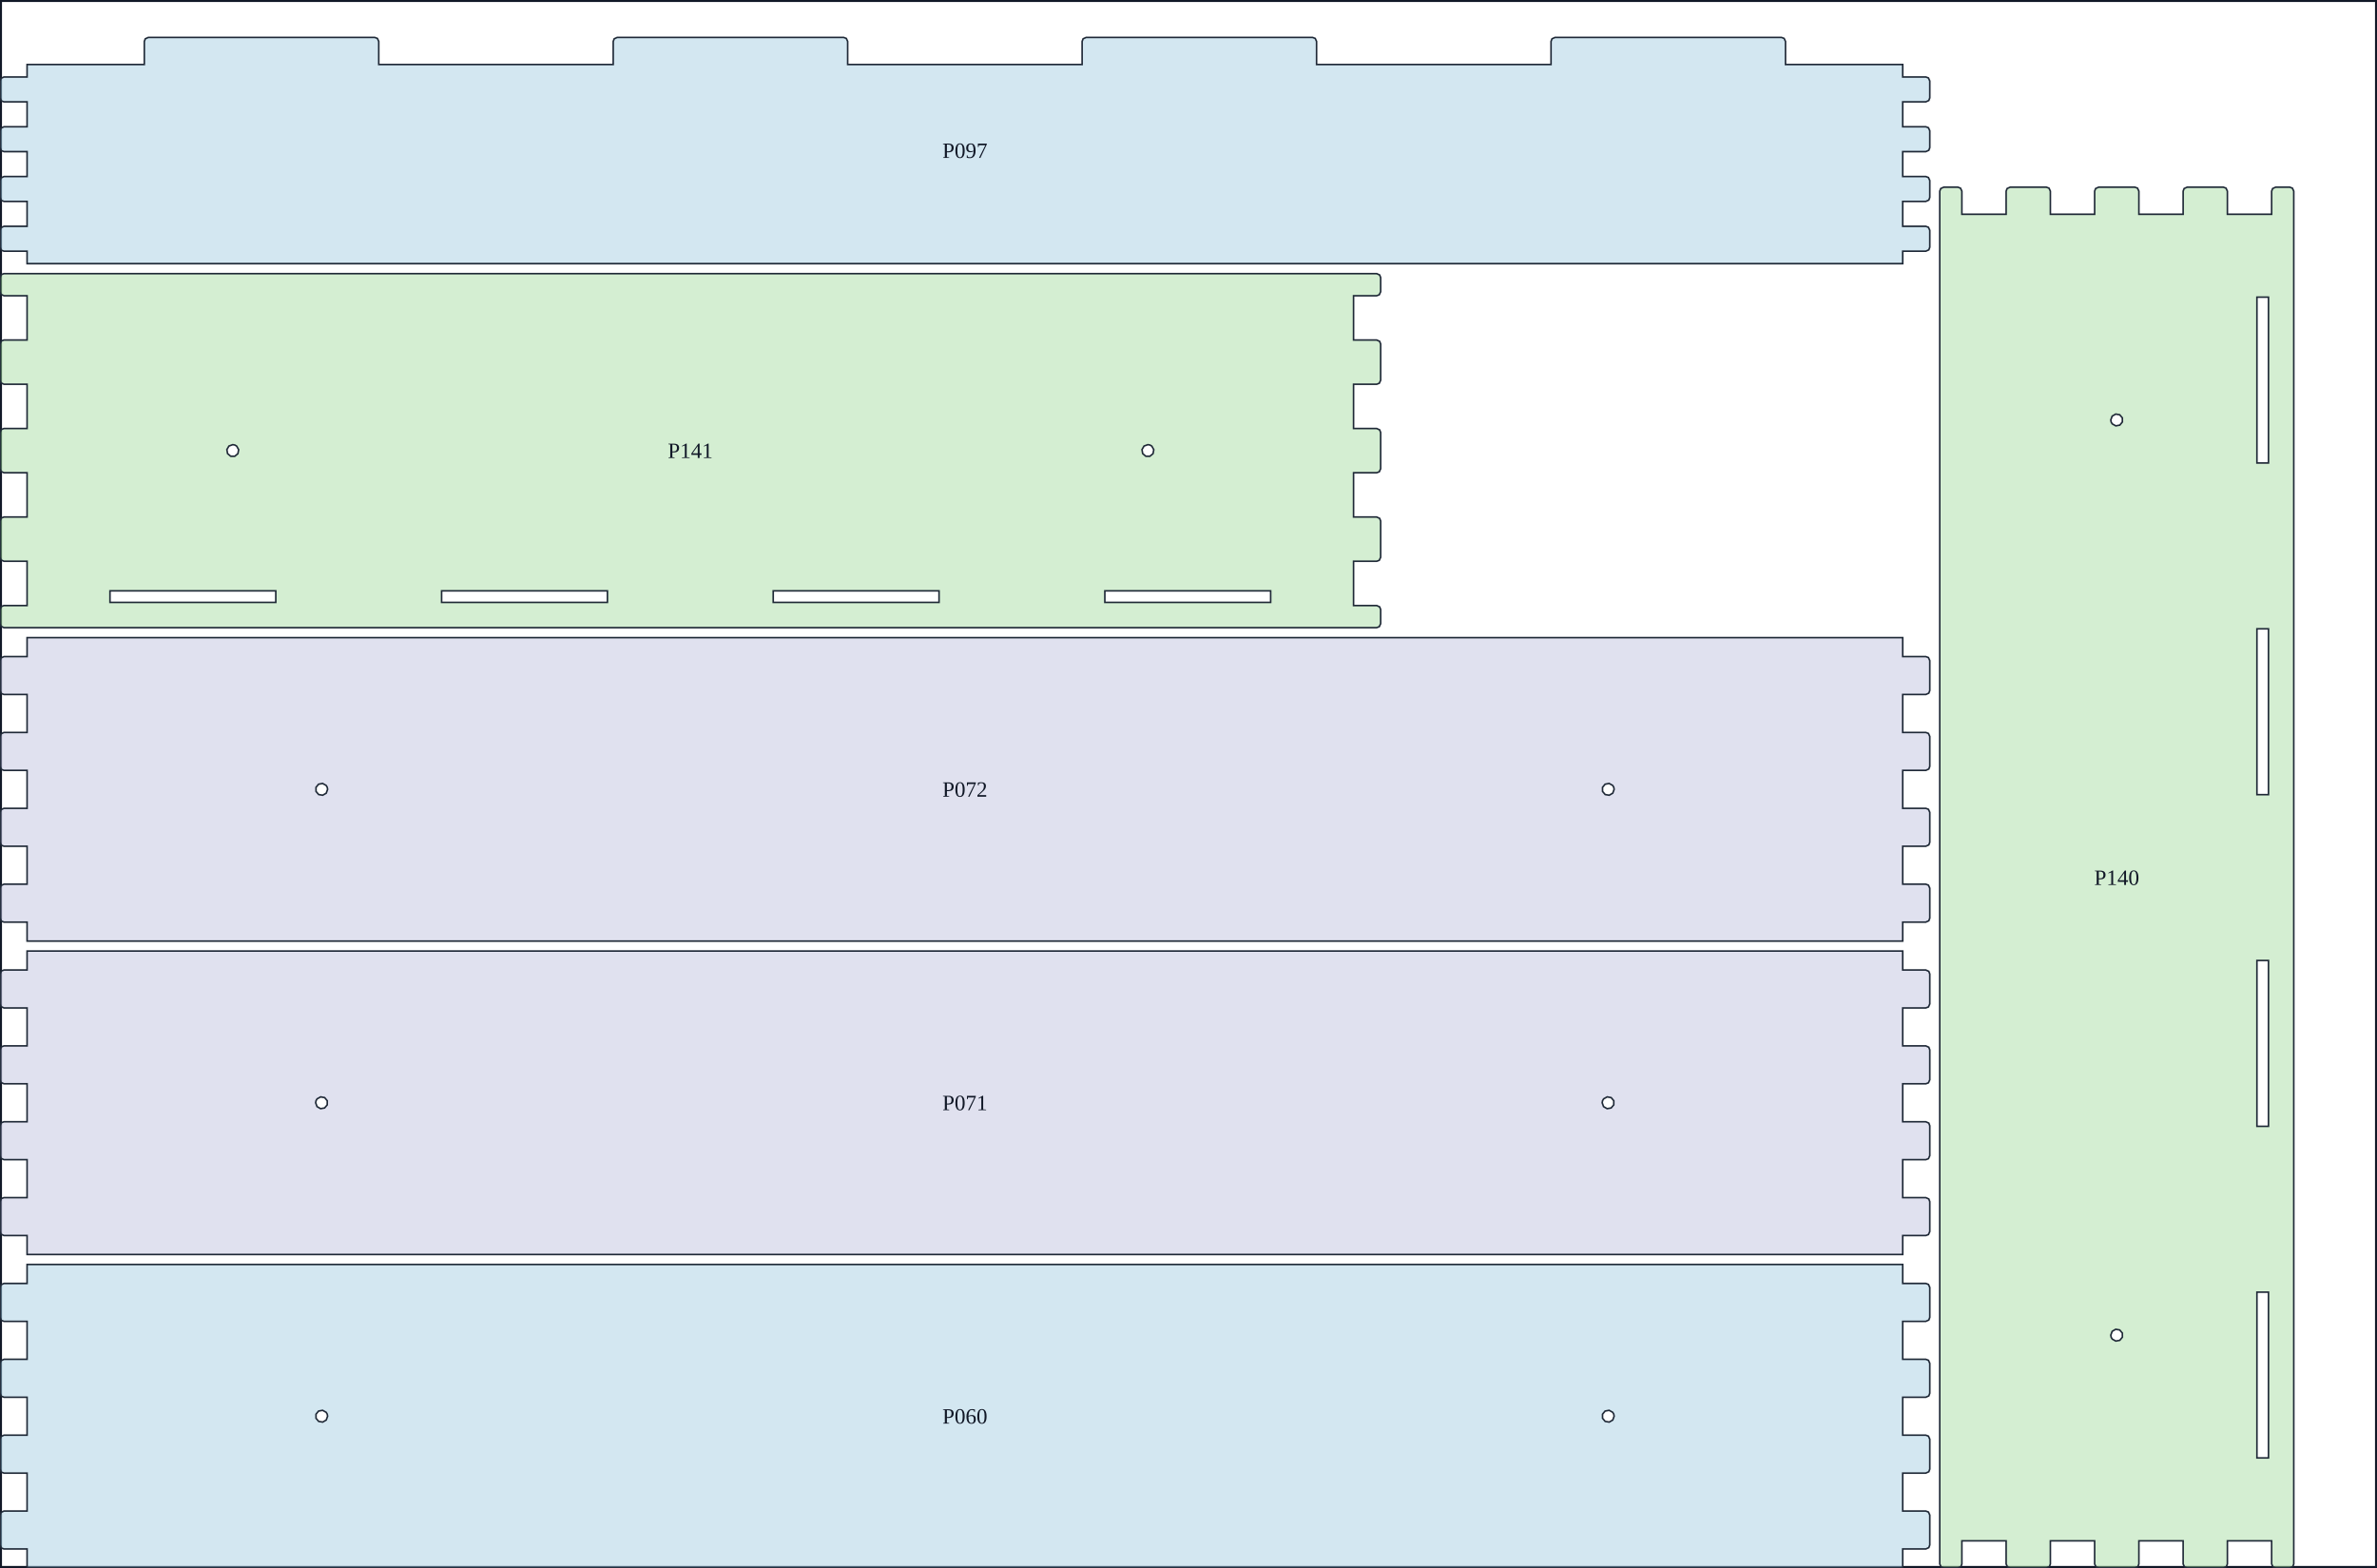
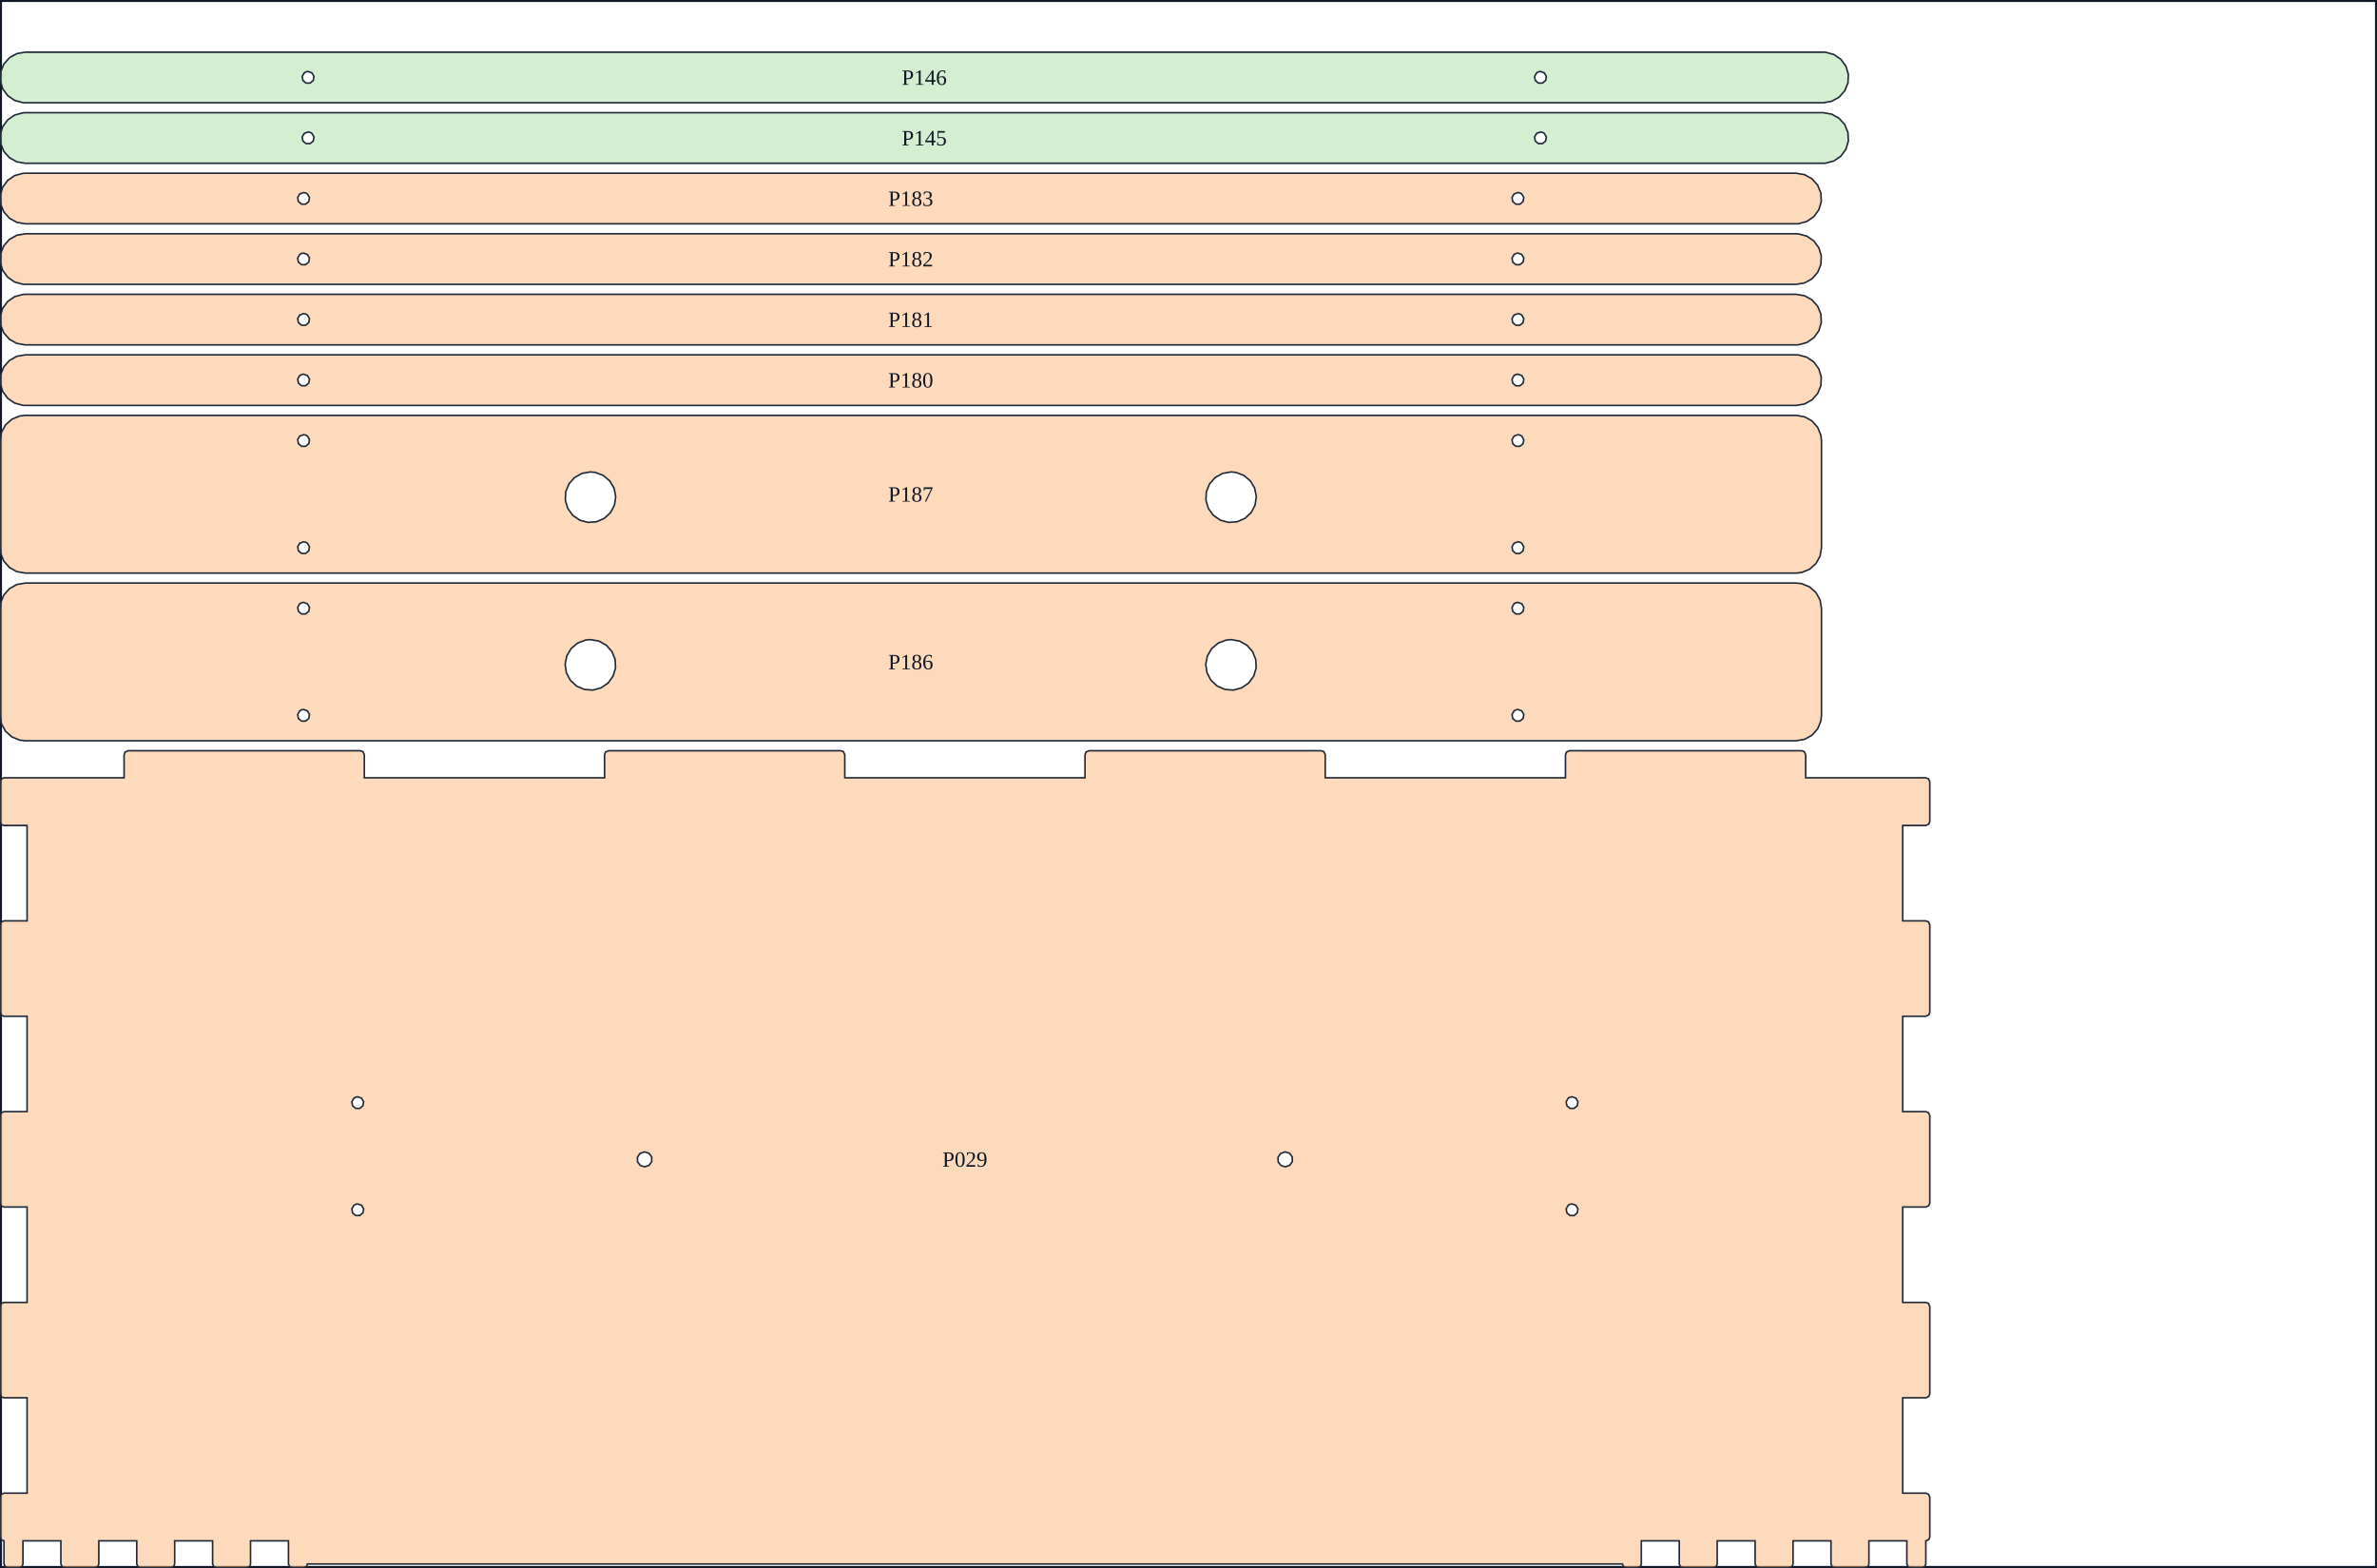
<svg xmlns="http://www.w3.org/2000/svg" width="1193.8mm" height="787.4mm" viewBox="0 0 1193.8 787.4">
  <rect width="1193.8" height="787.4" fill="white" stroke="#111827" stroke-width="2" />
  <g transform="translate(0 787.4) scale(1 -1)">
-     <path d="M 2.000 9.525 L 13.600 9.525 L 13.600 0.000 L 955.600 0.000 L 955.600 9.525 L 967.200 9.525 L 968.706 10.209 L 969.200 11.525 L 969.200 26.575 L 968.516 28.081 L 967.200 28.575 L 955.600 28.575 L 955.600 47.625 L 967.200 47.625 L 968.706 48.309 L 969.200 49.625 L 969.200 64.675 L 968.516 66.181 L 967.200 66.675 L 955.600 66.675 L 955.600 85.725 L 967.200 85.725 L 968.706 86.409 L 969.200 87.725 L 969.200 102.775 L 968.516 104.281 L 967.200 104.775 L 955.600 104.775 L 955.600 123.825 L 967.200 123.825 L 968.706 124.509 L 969.200 125.825 L 969.200 140.875 L 968.516 142.381 L 967.200 142.875 L 955.600 142.875 L 955.600 152.400 L 13.600 152.400 L 13.600 142.875 L 2.000 142.875 L 0.494 142.191 L 0.000 140.875 L 0.000 125.825 L 0.684 124.319 L 2.000 123.825 L 13.600 123.825 L 13.600 104.775 L 2.000 104.775 L 0.494 104.091 L 0.000 102.775 L 0.000 87.725 L 0.684 86.219 L 2.000 85.725 L 13.600 85.725 L 13.600 66.675 L 2.000 66.675 L 0.494 65.991 L 0.000 64.675 L 0.000 49.625 L 0.684 48.119 L 2.000 47.625 L 13.600 47.625 L 13.600 28.575 L 2.000 28.575 L 0.494 27.891 L 0.000 26.575 L 0.000 11.525 L 0.684 10.019 L 2.000 9.525 Z M 164.533 76.200 L 163.835 74.276 L 162.065 73.247 L 160.048 73.594 L 158.722 75.153 L 158.705 77.200 L 160.005 78.782 L 162.017 79.161 L 163.803 78.162 L 164.345 77.247 L 164.533 76.200 Z M 810.667 76.200 L 809.968 74.276 L 808.198 73.247 L 806.181 73.594 L 804.855 75.153 L 804.838 77.200 L 806.138 78.782 L 808.150 79.161 L 809.936 78.162 L 810.478 77.247 L 810.667 76.200 Z" fill="#9ecae1" fill-opacity="0.45" fill-rule="evenodd" stroke="#1f2937" stroke-width="0.8" />
-     <path d="M 967.200 166.925 L 955.600 166.925 L 955.600 157.400 L 13.600 157.400 L 13.600 166.925 L 2.000 166.925 L 0.494 167.609 L 0.000 168.925 L 0.000 183.975 L 0.684 185.481 L 2.000 185.975 L 13.600 185.975 L 13.600 205.025 L 2.000 205.025 L 0.494 205.709 L 0.000 207.025 L 0.000 222.075 L 0.684 223.581 L 2.000 224.075 L 13.600 224.075 L 13.600 243.125 L 2.000 243.125 L 0.494 243.809 L 0.000 245.125 L 0.000 260.175 L 0.684 261.681 L 2.000 262.175 L 13.600 262.175 L 13.600 281.225 L 2.000 281.225 L 0.494 281.909 L 0.000 283.225 L 0.000 298.275 L 0.684 299.781 L 2.000 300.275 L 13.600 300.275 L 13.600 309.800 L 955.600 309.800 L 955.600 300.275 L 967.200 300.275 L 968.706 299.591 L 969.200 298.275 L 969.200 283.225 L 968.516 281.719 L 967.200 281.225 L 955.600 281.225 L 955.600 262.175 L 967.200 262.175 L 968.706 261.491 L 969.200 260.175 L 969.200 245.125 L 968.516 243.619 L 967.200 243.125 L 955.600 243.125 L 955.600 224.075 L 967.200 224.075 L 968.706 223.391 L 969.200 222.075 L 969.200 207.025 L 968.516 205.519 L 967.200 205.025 L 955.600 205.025 L 955.600 185.975 L 967.200 185.975 L 968.706 185.291 L 969.200 183.975 L 969.200 168.925 L 968.516 167.419 L 967.200 166.925 Z M 804.667 233.600 L 805.365 231.676 L 807.135 230.647 L 809.152 230.994 L 810.478 232.553 L 810.495 234.600 L 809.195 236.182 L 807.183 236.561 L 805.397 235.562 L 804.855 234.647 L 804.667 233.600 Z M 158.533 233.600 L 159.232 231.676 L 161.002 230.647 L 163.019 230.994 L 164.345 232.553 L 164.362 234.600 L 163.062 236.182 L 161.050 236.561 L 159.264 235.562 L 158.722 234.647 L 158.533 233.600 Z" fill="#bcbddc" fill-opacity="0.45" fill-rule="evenodd" stroke="#1f2937" stroke-width="0.8" />
-     <path d="M 2.000 324.325 L 13.600 324.325 L 13.600 314.800 L 955.600 314.800 L 955.600 324.325 L 967.200 324.325 L 968.706 325.009 L 969.200 326.325 L 969.200 341.375 L 968.516 342.881 L 967.200 343.375 L 955.600 343.375 L 955.600 362.425 L 967.200 362.425 L 968.706 363.109 L 969.200 364.425 L 969.200 379.475 L 968.516 380.981 L 967.200 381.475 L 955.600 381.475 L 955.600 400.525 L 967.200 400.525 L 968.706 401.209 L 969.200 402.525 L 969.200 417.575 L 968.516 419.081 L 967.200 419.575 L 955.600 419.575 L 955.600 438.625 L 967.200 438.625 L 968.706 439.309 L 969.200 440.625 L 969.200 455.675 L 968.516 457.181 L 967.200 457.675 L 955.600 457.675 L 955.600 467.200 L 13.600 467.200 L 13.600 457.675 L 2.000 457.675 L 0.494 456.991 L 0.000 455.675 L 0.000 440.625 L 0.684 439.119 L 2.000 438.625 L 13.600 438.625 L 13.600 419.575 L 2.000 419.575 L 0.494 418.891 L 0.000 417.575 L 0.000 402.525 L 0.684 401.019 L 2.000 400.525 L 13.600 400.525 L 13.600 381.475 L 2.000 381.475 L 0.494 380.791 L 0.000 379.475 L 0.000 364.425 L 0.684 362.919 L 2.000 362.425 L 13.600 362.425 L 13.600 343.375 L 2.000 343.375 L 0.494 342.691 L 0.000 341.375 L 0.000 326.325 L 0.684 324.819 L 2.000 324.325 Z M 164.533 391.000 L 163.835 389.076 L 162.065 388.047 L 160.048 388.394 L 158.722 389.953 L 158.705 392.000 L 160.005 393.582 L 162.017 393.961 L 163.803 392.962 L 164.345 392.047 L 164.533 391.000 Z M 810.667 391.000 L 809.968 389.076 L 808.198 388.047 L 806.181 388.394 L 804.855 389.953 L 804.838 392.000 L 806.138 393.582 L 808.150 393.961 L 809.936 392.962 L 810.478 392.047 L 810.667 391.000 Z" fill="#bcbddc" fill-opacity="0.45" fill-rule="evenodd" stroke="#1f2937" stroke-width="0.8" />
-     <path d="M 1150.000 0.000 L 1151.506 0.684 L 1152.000 2.000 L 1152.000 691.400 L 1151.316 692.906 L 1150.000 693.400 L 1142.888 693.400 L 1141.381 692.716 L 1140.888 691.400 L 1140.888 679.800 L 1118.663 679.800 L 1118.663 691.400 L 1117.978 692.906 L 1116.663 693.400 L 1098.438 693.400 L 1096.931 692.716 L 1096.438 691.400 L 1096.438 679.800 L 1074.213 679.800 L 1074.213 691.400 L 1073.528 692.906 L 1072.213 693.400 L 1053.988 693.400 L 1052.481 692.716 L 1051.988 691.400 L 1051.988 679.800 L 1029.763 679.800 L 1029.763 691.400 L 1029.078 692.906 L 1027.763 693.400 L 1009.538 693.400 L 1008.031 692.716 L 1007.538 691.400 L 1007.538 679.800 L 985.313 679.800 L 985.313 691.400 L 984.628 692.906 L 983.313 693.400 L 976.200 693.400 L 974.694 692.716 L 974.200 691.400 L 974.200 2.000 L 974.884 0.494 L 976.200 0.000 L 983.312 0.000 L 984.819 0.684 L 985.313 2.000 L 985.312 13.600 L 1007.538 13.600 L 1007.538 2.000 L 1008.222 0.494 L 1009.538 0.000 L 1027.763 0.000 L 1029.269 0.684 L 1029.763 2.000 L 1029.763 13.600 L 1051.987 13.600 L 1051.988 2.000 L 1052.672 0.494 L 1053.988 0.000 L 1072.213 0.000 L 1073.719 0.684 L 1074.213 2.000 L 1074.213 13.600 L 1096.438 13.600 L 1096.438 2.000 L 1097.122 0.494 L 1098.438 0.000 L 1116.663 0.000 L 1118.169 0.684 L 1118.663 2.000 L 1118.663 13.600 L 1140.888 13.600 L 1140.888 2.000 L 1141.572 0.494 L 1142.888 0.000 L 1150.000 0.000 Z M 1139.300 638.162 L 1139.300 554.887 L 1133.500 554.887 L 1133.500 638.162 L 1139.300 638.162 Z M 1139.300 471.612 L 1139.300 388.337 L 1133.500 388.337 L 1133.500 471.612 L 1139.300 471.612 Z M 1060.100 576.500 L 1060.798 578.424 L 1062.568 579.453 L 1064.586 579.106 L 1065.912 577.547 L 1065.928 575.500 L 1064.628 573.918 L 1062.617 573.539 L 1060.830 574.538 L 1060.288 575.453 L 1060.100 576.500 Z M 1139.300 305.062 L 1139.300 221.787 L 1133.500 221.787 L 1133.500 305.062 L 1139.300 305.062 Z M 1139.300 138.512 L 1139.300 55.237 L 1134.950 55.237 L 1133.500 55.237 L 1133.500 138.512 L 1139.300 138.512 Z M 1060.100 116.900 L 1060.798 118.824 L 1062.568 119.853 L 1064.586 119.506 L 1065.912 117.947 L 1065.928 115.900 L 1064.628 114.318 L 1062.617 113.939 L 1060.830 114.938 L 1060.288 115.853 L 1060.100 116.900 Z" fill="#a1d99b" fill-opacity="0.45" fill-rule="evenodd" stroke="#1f2937" stroke-width="0.8" />
-     <path d="M 693.400 474.200 L 692.716 472.694 L 691.400 472.200 L 2.000 472.200 L 0.494 472.884 L 0.000 474.200 L 0.000 481.313 L 0.684 482.819 L 2.000 483.313 L 13.600 483.313 L 13.600 505.538 L 2.000 505.538 L 0.494 506.222 L 0.000 507.538 L 0.000 525.763 L 0.684 527.269 L 2.000 527.763 L 13.600 527.763 L 13.600 549.988 L 2.000 549.988 L 0.494 550.672 L 0.000 551.988 L 0.000 570.213 L 0.684 571.719 L 2.000 572.213 L 13.600 572.213 L 13.600 594.438 L 2.000 594.438 L 0.494 595.122 L 0.000 596.438 L 0.000 614.663 L 0.684 616.169 L 2.000 616.663 L 13.600 616.663 L 13.600 638.888 L 2.000 638.888 L 0.494 639.572 L 0.000 640.888 L 0.000 648.000 L 0.684 649.506 L 2.000 650.000 L 691.400 650.000 L 692.906 649.316 L 693.400 648.000 L 693.400 640.888 L 692.716 639.381 L 691.400 638.888 L 679.800 638.888 L 679.800 616.663 L 691.400 616.663 L 692.906 615.978 L 693.400 614.663 L 693.400 596.438 L 692.716 594.931 L 691.400 594.438 L 679.800 594.438 L 679.800 572.213 L 691.400 572.213 L 692.906 571.528 L 693.400 570.213 L 693.400 551.988 L 692.716 550.481 L 691.400 549.988 L 679.800 549.988 L 679.800 527.763 L 691.400 527.763 L 692.906 527.078 L 693.400 525.763 L 693.400 507.538 L 692.716 506.031 L 691.400 505.538 L 679.800 505.538 L 679.800 483.313 L 691.400 483.313 L 692.906 482.628 L 693.400 481.313 L 693.400 474.200 Z M 55.238 484.900 L 138.513 484.900 L 138.513 490.700 L 55.238 490.700 L 55.238 484.900 Z M 221.788 484.900 L 305.062 484.900 L 305.062 490.700 L 221.788 490.700 L 221.788 484.900 Z M 116.900 564.100 L 114.976 563.402 L 113.947 561.632 L 114.294 559.614 L 115.853 558.288 L 117.900 558.272 L 119.482 559.572 L 119.861 561.583 L 118.862 563.370 L 117.947 563.912 L 116.900 564.100 Z M 388.337 484.900 L 471.612 484.900 L 471.612 490.700 L 388.337 490.700 L 388.337 484.900 Z M 554.887 484.900 L 638.162 484.900 L 638.162 489.250 L 638.162 490.700 L 554.887 490.700 L 554.887 484.900 Z M 576.500 564.100 L 574.576 563.402 L 573.547 561.632 L 573.894 559.614 L 575.453 558.288 L 577.500 558.272 L 579.082 559.572 L 579.461 561.583 L 578.462 563.370 L 577.547 563.912 L 576.500 564.100 Z" fill="#a1d99b" fill-opacity="0.45" fill-rule="evenodd" stroke="#1f2937" stroke-width="0.8" />
-     <path d="M 967.200 723.750 L 955.600 723.750 L 955.600 736.250 L 967.200 736.250 L 968.706 736.934 L 969.200 738.250 L 969.200 746.750 L 968.516 748.256 L 967.200 748.750 L 955.600 748.750 L 955.600 755.000 L 896.725 755.000 L 896.725 766.600 L 896.041 768.106 L 894.725 768.600 L 780.975 768.600 L 779.469 767.916 L 778.975 766.600 L 778.975 755.000 L 661.225 755.000 L 661.225 766.600 L 660.541 768.106 L 659.225 768.600 L 545.475 768.600 L 543.969 767.916 L 543.475 766.600 L 543.475 755.000 L 425.725 755.000 L 425.725 766.600 L 425.041 768.106 L 423.725 768.600 L 309.975 768.600 L 308.469 767.916 L 307.975 766.600 L 307.975 755.000 L 190.225 755.000 L 190.225 766.600 L 189.541 768.106 L 188.225 768.600 L 74.475 768.600 L 72.969 767.916 L 72.475 766.600 L 72.475 755.000 L 13.600 755.000 L 13.600 748.750 L 2.000 748.750 L 0.494 748.066 L 0.000 746.750 L 0.000 738.250 L 0.684 736.744 L 2.000 736.250 L 13.600 736.250 L 13.600 723.750 L 2.000 723.750 L 0.494 723.066 L 0.000 721.750 L 0.000 713.250 L 0.684 711.744 L 2.000 711.250 L 13.600 711.250 L 13.600 698.750 L 2.000 698.750 L 0.494 698.066 L 0.000 696.750 L 0.000 688.250 L 0.684 686.744 L 2.000 686.250 L 13.600 686.250 L 13.600 673.750 L 2.000 673.750 L 0.494 673.066 L 0.000 671.750 L 0.000 663.250 L 0.684 661.744 L 2.000 661.250 L 13.600 661.250 L 13.600 655.000 L 955.600 655.000 L 955.600 661.250 L 967.200 661.250 L 968.706 661.934 L 969.200 663.250 L 969.200 671.750 L 968.516 673.256 L 967.200 673.750 L 955.600 673.750 L 955.600 686.250 L 967.200 686.250 L 968.706 686.934 L 969.200 688.250 L 969.200 696.750 L 968.516 698.256 L 967.200 698.750 L 955.600 698.750 L 955.600 711.250 L 967.200 711.250 L 968.706 711.934 L 969.200 713.250 L 969.200 721.750 L 968.516 723.256 L 967.200 723.750 Z" fill="#9ecae1" fill-opacity="0.45" fill-rule="evenodd" stroke="#1f2937" stroke-width="0.8" />
+     <path d="M 965.200 0.000 L 966.706 0.684 L 967.200 2.000 L 967.200 13.600 L 968.706 14.284 L 969.200 15.600 L 969.200 35.550 L 968.516 37.056 L 967.200 37.550 L 955.600 37.550 L 955.600 85.450 L 967.200 85.450 L 968.706 86.134 L 969.200 87.450 L 969.200 131.350 L 968.516 132.856 L 967.200 133.350 L 955.600 133.350 L 955.600 181.250 L 967.200 181.250 L 968.706 181.934 L 969.200 183.250 L 969.200 227.150 L 968.516 228.656 L 967.200 229.150 L 955.600 229.150 L 955.600 277.050 L 967.200 277.050 L 968.706 277.734 L 969.200 279.050 L 969.200 322.950 L 968.516 324.456 L 967.200 324.950 L 955.600 324.950 L 955.600 372.850 L 967.200 372.850 L 968.706 373.534 L 969.200 374.850 L 969.200 394.800 L 968.516 396.306 L 967.200 396.800 L 906.875 396.800 L 906.875 408.400 L 906.191 409.906 L 904.875 410.400 L 788.225 410.400 L 786.719 409.716 L 786.225 408.400 L 786.225 396.800 L 665.575 396.800 L 665.575 408.400 L 664.891 409.906 L 663.575 410.400 L 546.925 410.400 L 545.419 409.716 L 544.925 408.400 L 544.925 396.800 L 424.275 396.800 L 424.275 408.400 L 423.591 409.906 L 422.275 410.400 L 305.625 410.400 L 304.119 409.716 L 303.625 408.400 L 303.625 396.800 L 182.975 396.800 L 182.975 408.400 L 182.291 409.906 L 180.975 410.400 L 64.325 410.400 L 62.819 409.716 L 62.325 408.400 L 62.325 396.800 L 2.000 396.800 L 0.494 396.116 L 0.000 394.800 L 0.000 374.850 L 0.684 373.344 L 2.000 372.850 L 13.600 372.850 L 13.600 324.950 L 2.000 324.950 L 0.494 324.266 L 0.000 322.950 L 0.000 279.050 L 0.684 277.544 L 2.000 277.050 L 13.600 277.050 L 13.600 229.150 L 2.000 229.150 L 0.494 228.466 L 0.000 227.150 L 0.000 183.250 L 0.684 181.744 L 2.000 181.250 L 13.600 181.250 L 13.600 133.350 L 2.000 133.350 L 0.494 132.666 L 0.000 131.350 L 0.000 87.450 L 0.684 85.944 L 2.000 85.450 L 13.600 85.450 L 13.600 37.550 L 2.000 37.550 L 0.494 36.866 L 0.000 35.550 L 0.000 15.600 L 0.684 14.094 L 2.000 13.600 L 2.000 2.000 L 2.684 0.494 L 4.000 0.000 L 9.525 0.000 L 11.031 0.684 L 11.525 2.000 L 11.525 13.600 L 30.575 13.600 L 30.575 2.000 L 31.259 0.494 L 32.575 0.000 L 47.625 0.000 L 49.131 0.684 L 49.625 2.000 L 49.625 13.600 L 68.675 13.600 L 68.675 2.000 L 69.359 0.494 L 70.675 0.000 L 85.725 0.000 L 87.231 0.684 L 87.725 2.000 L 87.725 13.600 L 106.775 13.600 L 106.775 2.000 L 107.459 0.494 L 108.775 0.000 L 123.825 0.000 L 125.331 0.684 L 125.825 2.000 L 125.825 13.600 L 144.875 13.600 L 144.875 2.000 L 145.559 0.494 L 146.875 0.000 L 152.400 0.000 L 153.906 0.684 L 154.400 2.000 L 814.800 2.000 L 815.484 0.494 L 816.800 0.000 L 822.325 0.000 L 823.831 0.684 L 824.325 2.000 L 824.325 13.600 L 843.375 13.600 L 843.375 2.000 L 844.059 0.494 L 845.375 0.000 L 860.425 0.000 L 861.931 0.684 L 862.425 2.000 L 862.425 13.600 L 881.475 13.600 L 881.475 2.000 L 882.159 0.494 L 883.475 0.000 L 898.525 0.000 L 900.031 0.684 L 900.525 2.000 L 900.525 13.600 L 919.575 13.600 L 919.575 2.000 L 920.259 0.494 L 921.575 0.000 L 936.625 0.000 L 938.131 0.684 L 938.625 2.000 L 938.625 13.600 L 957.675 13.600 L 957.675 2.000 L 958.359 0.494 L 959.675 0.000 L 965.200 0.000 Z M 789.533 182.800 L 791.458 182.102 L 792.486 180.332 L 792.140 178.314 L 790.580 176.988 L 788.533 176.972 L 786.952 178.272 L 786.573 180.283 L 787.572 182.070 L 788.487 182.612 L 789.533 182.800 Z M 645.467 208.950 L 647.654 208.246 L 649.020 206.398 L 649.052 204.100 L 647.737 202.216 L 645.570 201.451 L 643.364 202.095 L 641.948 203.904 L 641.853 206.200 L 643.115 208.121 L 645.467 208.950 Z M 789.533 236.600 L 791.458 235.902 L 792.486 234.132 L 792.140 232.114 L 790.580 230.788 L 788.533 230.772 L 786.952 232.072 L 786.573 234.083 L 787.572 235.870 L 788.487 236.412 L 789.533 236.600 Z M 323.733 208.950 L 325.921 208.246 L 327.287 206.398 L 327.318 204.100 L 326.004 202.216 L 323.837 201.451 L 321.631 202.095 L 320.214 203.904 L 320.119 206.200 L 321.381 208.121 L 323.733 208.950 Z M 179.667 182.800 L 181.591 182.102 L 182.619 180.332 L 182.273 178.314 L 180.713 176.988 L 178.666 176.972 L 177.085 178.272 L 176.706 180.283 L 177.705 182.070 L 178.620 182.612 L 179.667 182.800 Z M 179.667 236.600 L 181.591 235.902 L 182.619 234.132 L 182.273 232.114 L 180.713 230.788 L 178.666 230.772 L 177.085 232.072 L 176.706 234.083 L 177.705 235.870 L 178.620 236.412 L 179.667 236.600 Z" fill="#fdae6b" fill-opacity="0.45" fill-rule="evenodd" stroke="#1f2937" stroke-width="0.8" />
+     <path d="M 902.100 499.600 L 12.700 499.600 L 8.484 500.320 L 4.745 502.400 L 1.910 505.602 L 0.298 509.564 L 0.000 512.300 L 0.000 566.100 L 0.720 570.316 L 2.800 574.055 L 6.002 576.890 L 9.964 578.502 L 12.700 578.800 L 902.100 578.800 L 906.316 578.080 L 910.055 576.000 L 912.890 572.798 L 914.502 568.836 L 914.800 566.100 L 914.800 512.300 L 914.080 508.084 L 912.000 504.345 L 908.798 501.510 L 904.836 499.898 L 902.100 499.600 Z M 152.467 515.300 L 150.542 514.602 L 149.514 512.832 L 149.860 510.814 L 151.420 509.488 L 153.467 509.472 L 155.048 510.772 L 155.427 512.783 L 154.428 514.570 L 153.513 515.112 L 152.467 515.300 Z M 296.533 550.400 L 292.317 549.680 L 288.579 547.600 L 285.743 544.398 L 284.131 540.436 L 283.927 536.163 L 285.152 532.065 L 287.669 528.606 L 291.191 526.178 L 295.319 525.058 L 299.585 525.372 L 303.505 527.084 L 306.634 530.001 L 308.617 533.791 L 309.229 538.024 L 308.401 542.221 L 306.227 545.905 L 302.953 548.658 L 298.951 550.168 L 296.533 550.400 Z M 152.467 569.100 L 150.542 568.402 L 149.514 566.632 L 149.860 564.614 L 151.420 563.288 L 153.467 563.272 L 155.048 564.572 L 155.427 566.583 L 154.428 568.370 L 153.513 568.912 L 152.467 569.100 Z M 618.267 550.400 L 614.050 549.680 L 610.312 547.600 L 607.476 544.398 L 605.865 540.436 L 605.660 536.163 L 606.885 532.065 L 609.402 528.606 L 612.924 526.178 L 617.052 525.058 L 621.318 525.372 L 625.238 527.084 L 628.367 530.001 L 630.350 533.791 L 630.963 538.024 L 630.135 542.221 L 627.960 545.905 L 624.687 548.658 L 620.684 550.168 L 618.267 550.400 Z M 762.333 515.300 L 760.409 514.602 L 759.381 512.832 L 759.727 510.814 L 761.287 509.488 L 763.334 509.472 L 764.915 510.772 L 765.294 512.783 L 764.295 514.570 L 763.380 515.112 L 762.333 515.300 Z M 762.333 569.100 L 760.409 568.402 L 759.381 566.632 L 759.727 564.614 L 761.287 563.288 L 763.334 563.272 L 764.915 564.572 L 765.294 566.583 L 764.295 568.370 L 763.380 568.912 L 762.333 569.100 Z" fill="#fdae6b" fill-opacity="0.45" fill-rule="evenodd" stroke="#1f2937" stroke-width="0.8" />
+     <path d="M 12.700 415.400 L 902.100 415.400 L 906.316 416.120 L 910.055 418.200 L 912.890 421.402 L 914.502 425.364 L 914.800 428.100 L 914.800 481.900 L 914.080 486.116 L 912.000 489.855 L 908.798 492.690 L 904.836 494.302 L 902.100 494.600 L 12.700 494.600 L 8.484 493.880 L 4.745 491.800 L 1.910 488.598 L 0.298 484.636 L 0.000 481.900 L 0.000 428.100 L 0.720 423.884 L 2.800 420.145 L 6.002 417.310 L 9.964 415.698 L 12.700 415.400 Z M 762.333 431.100 L 764.258 430.402 L 765.286 428.632 L 764.940 426.614 L 763.380 425.288 L 761.333 425.272 L 759.752 426.572 L 759.373 428.583 L 760.372 430.370 L 761.287 430.912 L 762.333 431.100 Z M 618.267 466.200 L 622.483 465.480 L 626.221 463.400 L 629.057 460.198 L 630.669 456.236 L 630.873 451.963 L 629.648 447.865 L 627.131 444.406 L 623.609 441.978 L 619.481 440.858 L 615.215 441.172 L 611.295 442.884 L 608.166 445.801 L 606.183 449.591 L 605.571 453.824 L 606.399 458.021 L 608.573 461.705 L 611.847 464.458 L 615.849 465.968 L 618.267 466.200 Z M 762.333 484.900 L 764.258 484.202 L 765.286 482.432 L 764.940 480.414 L 763.380 479.088 L 761.333 479.072 L 759.752 480.372 L 759.373 482.383 L 760.372 484.170 L 761.287 484.712 L 762.333 484.900 Z M 296.533 466.200 L 300.750 465.480 L 304.488 463.400 L 307.324 460.198 L 308.935 456.236 L 309.140 451.963 L 307.915 447.865 L 305.398 444.406 L 301.876 441.978 L 297.748 440.858 L 293.482 441.172 L 289.562 442.884 L 286.433 445.801 L 284.450 449.591 L 283.837 453.824 L 284.665 458.021 L 286.840 461.705 L 290.113 464.458 L 294.116 465.968 L 296.533 466.200 Z M 152.467 431.100 L 154.391 430.402 L 155.419 428.632 L 155.073 426.614 L 153.513 425.288 L 151.466 425.272 L 149.885 426.572 L 149.506 428.583 L 150.505 430.370 L 151.420 430.912 L 152.467 431.100 Z M 152.467 484.900 L 154.391 484.202 L 155.419 482.432 L 155.073 480.414 L 153.513 479.088 L 151.466 479.072 L 149.885 480.372 L 149.506 482.383 L 150.505 484.170 L 151.420 484.712 L 152.467 484.900 Z" fill="#fdae6b" fill-opacity="0.45" fill-rule="evenodd" stroke="#1f2937" stroke-width="0.8" />
+     <path d="M 915.700 730.800 L 919.916 730.080 L 923.655 728.000 L 926.490 724.798 L 928.102 720.836 L 928.307 716.563 L 927.081 712.465 L 924.565 709.006 L 921.043 706.578 L 916.914 705.458 L 915.700 705.400 L 12.700 705.400 L 8.484 706.120 L 4.745 708.200 L 1.910 711.402 L 0.298 715.364 L 0.093 719.637 L 1.319 723.735 L 3.835 727.194 L 7.357 729.622 L 11.486 730.742 L 12.700 730.800 L 915.700 730.800 Z M 154.733 721.100 L 152.809 720.402 L 151.781 718.632 L 152.127 716.614 L 153.687 715.288 L 155.734 715.272 L 157.315 716.572 L 157.694 718.583 L 156.695 720.370 L 155.780 720.912 L 154.733 721.100 Z M 773.667 721.100 L 771.742 720.402 L 770.714 718.632 L 771.060 716.614 L 772.620 715.288 L 774.667 715.272 L 776.248 716.572 L 776.627 718.583 L 775.628 720.370 L 774.713 720.912 L 773.667 721.100 Z" fill="#a1d99b" fill-opacity="0.45" fill-rule="evenodd" stroke="#1f2937" stroke-width="0.8" />
+     <path d="M 12.700 761.200 L 8.484 760.480 L 4.745 758.400 L 1.910 755.198 L 0.298 751.236 L 0.093 746.963 L 1.319 742.865 L 3.835 739.406 L 7.357 736.978 L 11.486 735.858 L 12.700 735.800 L 915.700 735.800 L 919.916 736.520 L 923.655 738.600 L 926.490 741.802 L 928.102 745.764 L 928.307 750.037 L 927.081 754.135 L 924.565 757.594 L 921.043 760.022 L 916.914 761.142 L 915.700 761.200 L 12.700 761.200 Z M 773.667 751.500 L 775.591 750.802 L 776.619 749.032 L 776.273 747.014 L 774.713 745.688 L 772.666 745.672 L 771.085 746.972 L 770.706 748.983 L 771.705 750.770 L 772.620 751.312 L 773.667 751.500 Z M 154.733 751.500 L 156.658 750.802 L 157.686 749.032 L 157.340 747.014 L 155.780 745.688 L 153.733 745.672 L 152.152 746.972 L 151.773 748.983 L 152.772 750.770 L 153.687 751.312 L 154.733 751.500 Z" fill="#a1d99b" fill-opacity="0.45" fill-rule="evenodd" stroke="#1f2937" stroke-width="0.8" />
+     <path d="M 902.100 700.400 L 906.316 699.680 L 910.055 697.600 L 912.890 694.398 L 914.502 690.436 L 914.707 686.163 L 913.481 682.065 L 910.965 678.606 L 907.443 676.178 L 903.314 675.058 L 902.100 675.000 L 12.700 675.000 L 8.484 675.720 L 4.745 677.800 L 1.910 681.002 L 0.298 684.964 L 0.093 689.237 L 1.319 693.335 L 3.835 696.794 L 7.357 699.222 L 11.486 700.342 L 12.700 700.400 L 902.100 700.400 Z M 152.467 690.700 L 150.542 690.002 L 149.514 688.232 L 149.860 686.214 L 151.420 684.888 L 153.467 684.872 L 155.048 686.172 L 155.427 688.183 L 154.428 689.970 L 153.513 690.512 L 152.467 690.700 Z M 762.333 690.700 L 760.409 690.002 L 759.381 688.232 L 759.727 686.214 L 761.287 684.888 L 763.334 684.872 L 764.915 686.172 L 765.294 688.183 L 764.295 689.970 L 763.380 690.512 L 762.333 690.700 Z" fill="#fdae6b" fill-opacity="0.45" fill-rule="evenodd" stroke="#1f2937" stroke-width="0.8" />
+     <path d="M 12.700 670.000 L 8.484 669.280 L 4.745 667.200 L 1.910 663.998 L 0.298 660.036 L 0.093 655.763 L 1.319 651.665 L 3.835 648.206 L 7.357 645.778 L 11.486 644.658 L 12.700 644.600 L 902.100 644.600 L 906.316 645.320 L 910.055 647.400 L 912.890 650.602 L 914.502 654.564 L 914.707 658.837 L 913.481 662.935 L 910.965 666.394 L 907.443 668.822 L 903.314 669.942 L 902.100 670.000 L 12.700 670.000 Z M 762.333 660.300 L 764.258 659.602 L 765.286 657.832 L 764.940 655.814 L 763.380 654.488 L 761.333 654.472 L 759.752 655.772 L 759.373 657.783 L 760.372 659.570 L 761.287 660.112 L 762.333 660.300 Z M 152.467 660.300 L 154.391 659.602 L 155.419 657.832 L 155.073 655.814 L 153.513 654.488 L 151.466 654.472 L 149.885 655.772 L 149.506 657.783 L 150.505 659.570 L 151.420 660.112 L 152.467 660.300 Z" fill="#fdae6b" fill-opacity="0.45" fill-rule="evenodd" stroke="#1f2937" stroke-width="0.8" />
+     <path d="M 902.100 639.600 L 906.316 638.880 L 910.055 636.800 L 912.890 633.598 L 914.502 629.636 L 914.707 625.363 L 913.481 621.265 L 910.965 617.806 L 907.443 615.378 L 903.314 614.258 L 902.100 614.200 L 12.700 614.200 L 8.484 614.920 L 4.745 617.000 L 1.910 620.202 L 0.298 624.164 L 0.093 628.437 L 1.319 632.535 L 3.835 635.994 L 7.357 638.422 L 11.486 639.542 L 12.700 639.600 L 902.100 639.600 Z M 152.467 629.900 L 150.542 629.202 L 149.514 627.432 L 149.860 625.414 L 151.420 624.088 L 153.467 624.072 L 155.048 625.372 L 155.427 627.383 L 154.428 629.170 L 153.513 629.712 L 152.467 629.900 Z M 762.333 629.900 L 760.409 629.202 L 759.381 627.432 L 759.727 625.414 L 761.287 624.088 L 763.334 624.072 L 764.915 625.372 L 765.294 627.383 L 764.295 629.170 L 763.380 629.712 L 762.333 629.900 Z" fill="#fdae6b" fill-opacity="0.45" fill-rule="evenodd" stroke="#1f2937" stroke-width="0.8" />
+     <path d="M 12.700 609.200 L 8.484 608.480 L 4.745 606.400 L 1.910 603.198 L 0.298 599.236 L 0.093 594.963 L 1.319 590.865 L 3.835 587.406 L 7.357 584.978 L 11.486 583.858 L 12.700 583.800 L 902.100 583.800 L 906.316 584.520 L 910.055 586.600 L 912.890 589.802 L 914.502 593.764 L 914.707 598.037 L 913.481 602.135 L 910.965 605.594 L 907.443 608.022 L 903.314 609.142 L 902.100 609.200 L 12.700 609.200 Z M 762.333 599.500 L 764.258 598.802 L 765.286 597.032 L 764.940 595.014 L 763.380 593.688 L 761.333 593.672 L 759.752 594.972 L 759.373 596.983 L 760.372 598.770 L 761.287 599.312 L 762.333 599.500 Z M 152.467 599.500 L 154.391 598.802 L 155.419 597.032 L 155.073 595.014 L 153.513 593.688 L 151.466 593.672 L 149.885 594.972 L 149.506 596.983 L 150.505 598.770 L 151.420 599.312 L 152.467 599.500 Z" fill="#fdae6b" fill-opacity="0.45" fill-rule="evenodd" stroke="#1f2937" stroke-width="0.8" />
  </g>
-   <text x="484.600" y="711.200" text-anchor="middle" dominant-baseline="central" font-size="11" fill="#111827">P060</text>
-   <text x="484.600" y="553.800" text-anchor="middle" dominant-baseline="central" font-size="11" fill="#111827">P071</text>
-   <text x="484.600" y="396.400" text-anchor="middle" dominant-baseline="central" font-size="11" fill="#111827">P072</text>
-   <text x="1063.100" y="440.700" text-anchor="middle" dominant-baseline="central" font-size="11" fill="#111827">P140</text>
-   <text x="346.700" y="226.300" text-anchor="middle" dominant-baseline="central" font-size="11" fill="#111827">P141</text>
-   <text x="484.600" y="75.600" text-anchor="middle" dominant-baseline="central" font-size="11" fill="#111827">P097</text>
+   <text x="484.600" y="582.200" text-anchor="middle" dominant-baseline="central" font-size="11" fill="#111827">P029</text>
+   <text x="457.400" y="248.200" text-anchor="middle" dominant-baseline="central" font-size="11" fill="#111827">P187</text>
+   <text x="457.400" y="332.400" text-anchor="middle" dominant-baseline="central" font-size="11" fill="#111827">P186</text>
+   <text x="464.200" y="69.300" text-anchor="middle" dominant-baseline="central" font-size="11" fill="#111827">P145</text>
+   <text x="464.200" y="38.900" text-anchor="middle" dominant-baseline="central" font-size="11" fill="#111827">P146</text>
+   <text x="457.400" y="99.700" text-anchor="middle" dominant-baseline="central" font-size="11" fill="#111827">P183</text>
+   <text x="457.400" y="130.100" text-anchor="middle" dominant-baseline="central" font-size="11" fill="#111827">P182</text>
+   <text x="457.400" y="160.500" text-anchor="middle" dominant-baseline="central" font-size="11" fill="#111827">P181</text>
+   <text x="457.400" y="190.900" text-anchor="middle" dominant-baseline="central" font-size="11" fill="#111827">P180</text>
</svg>
